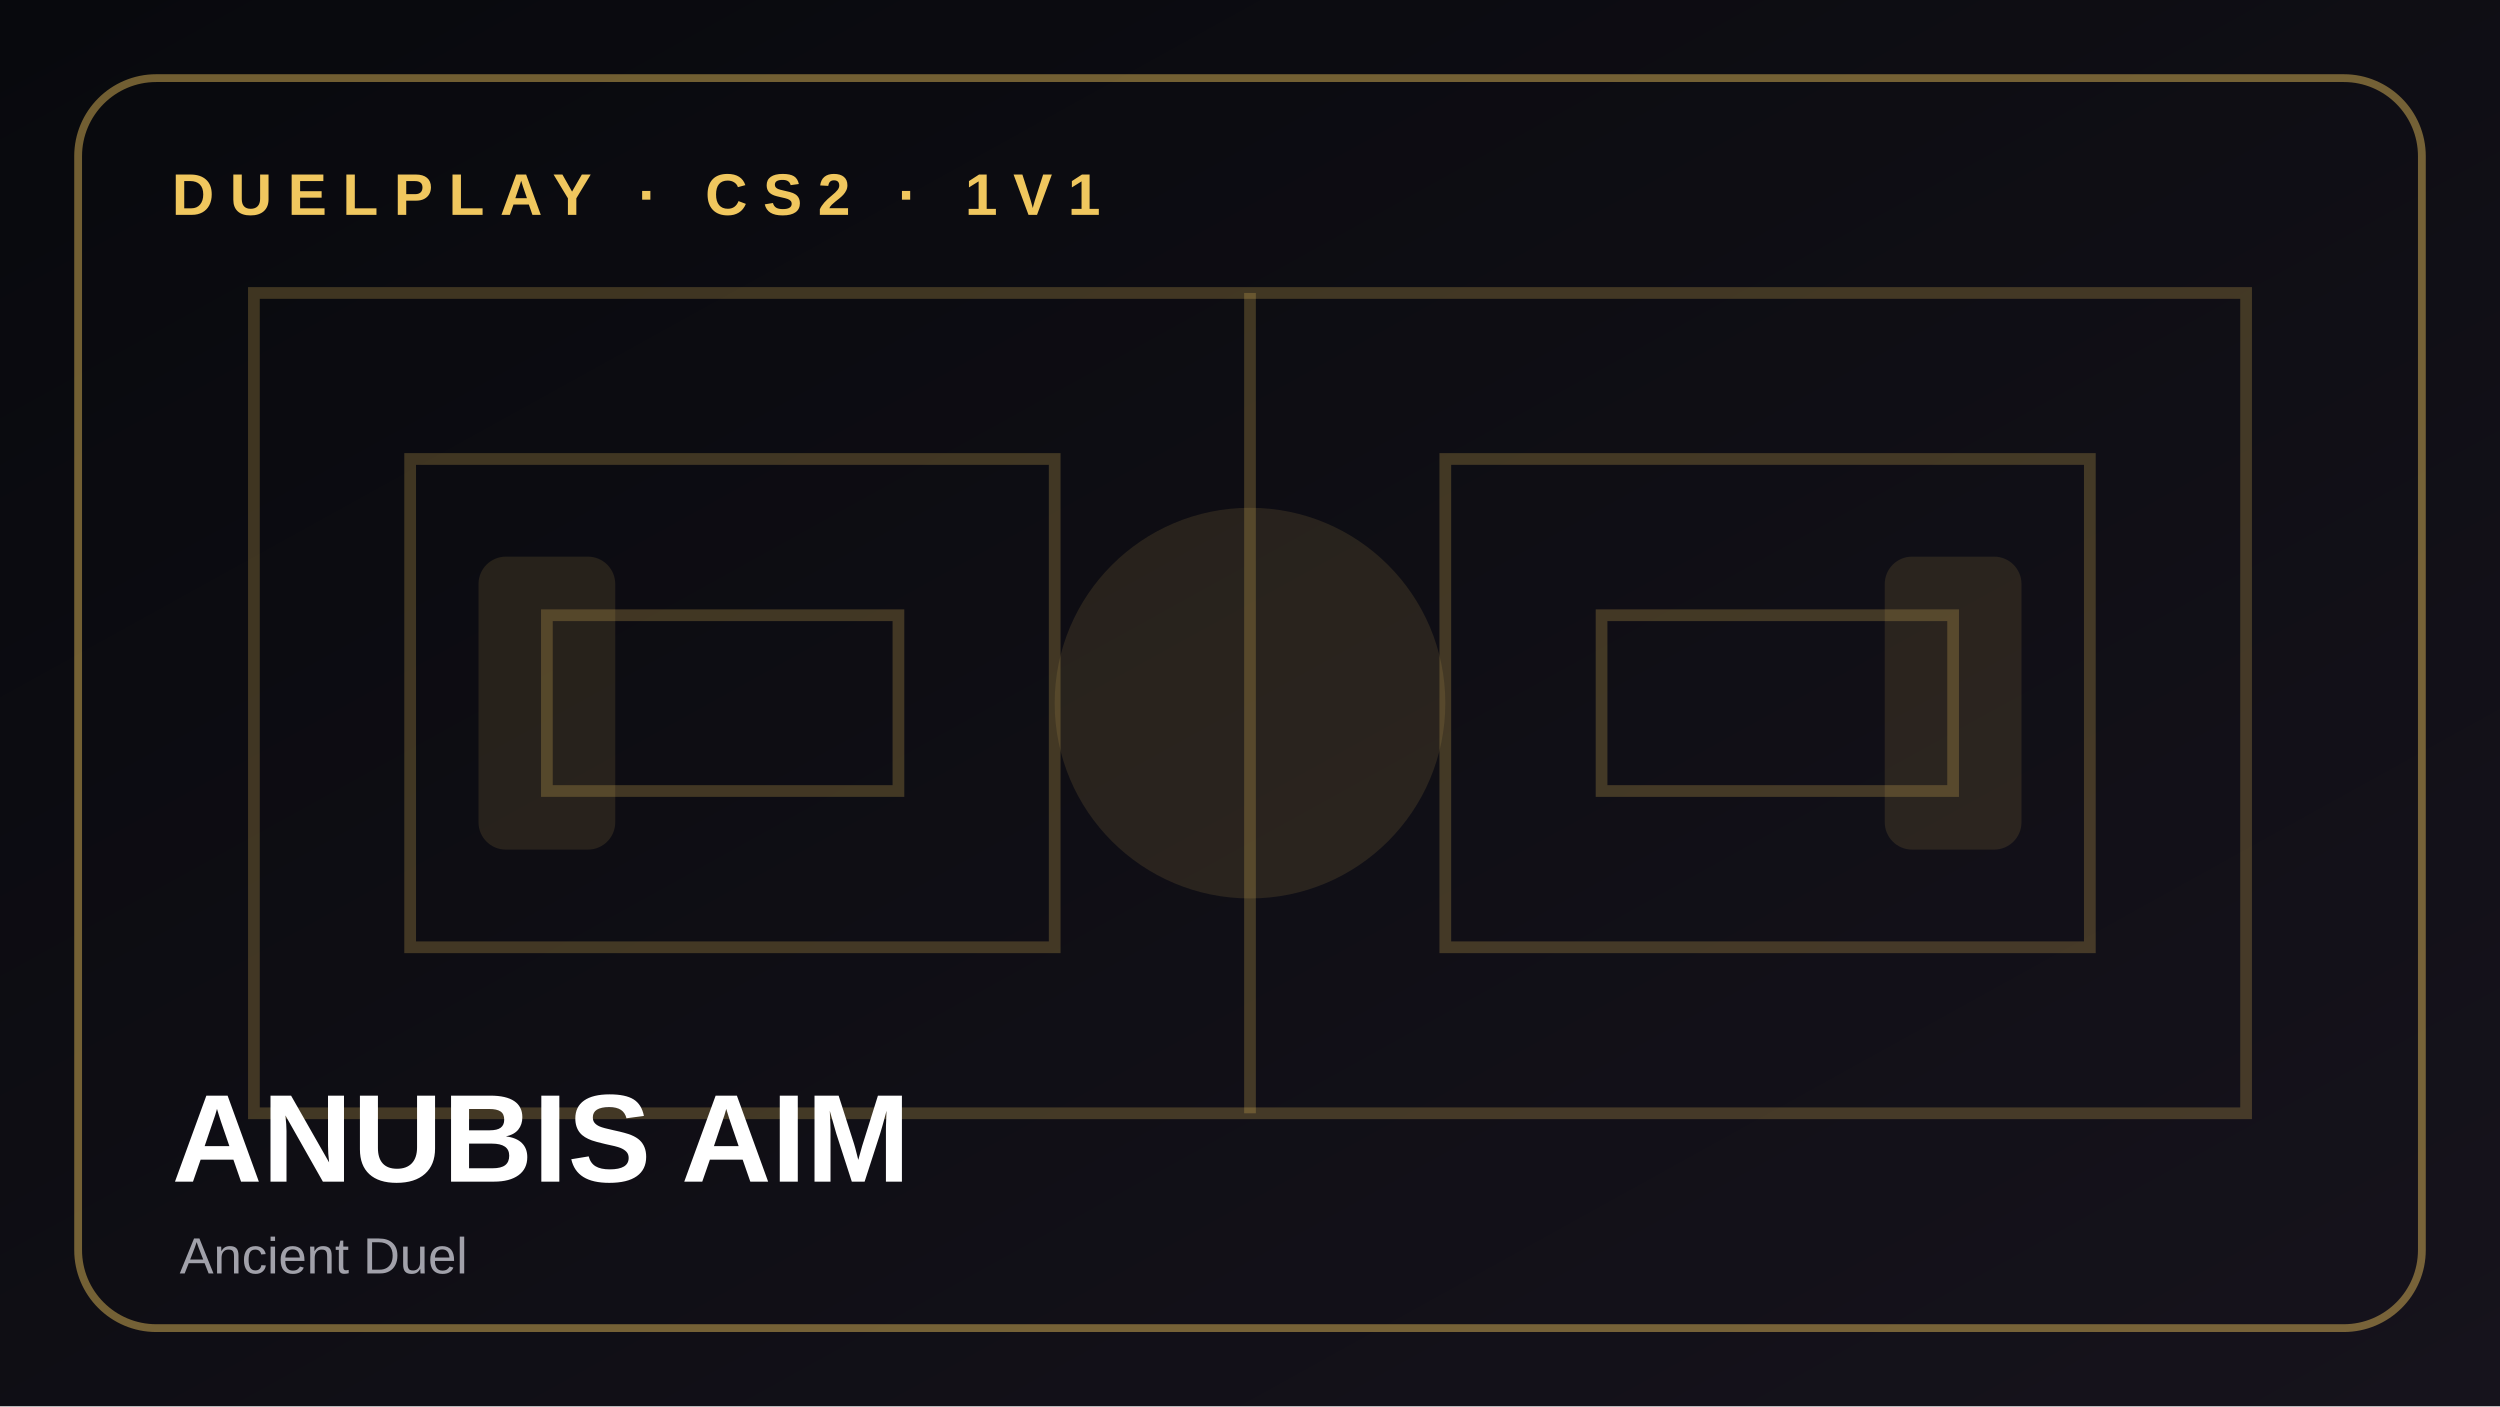
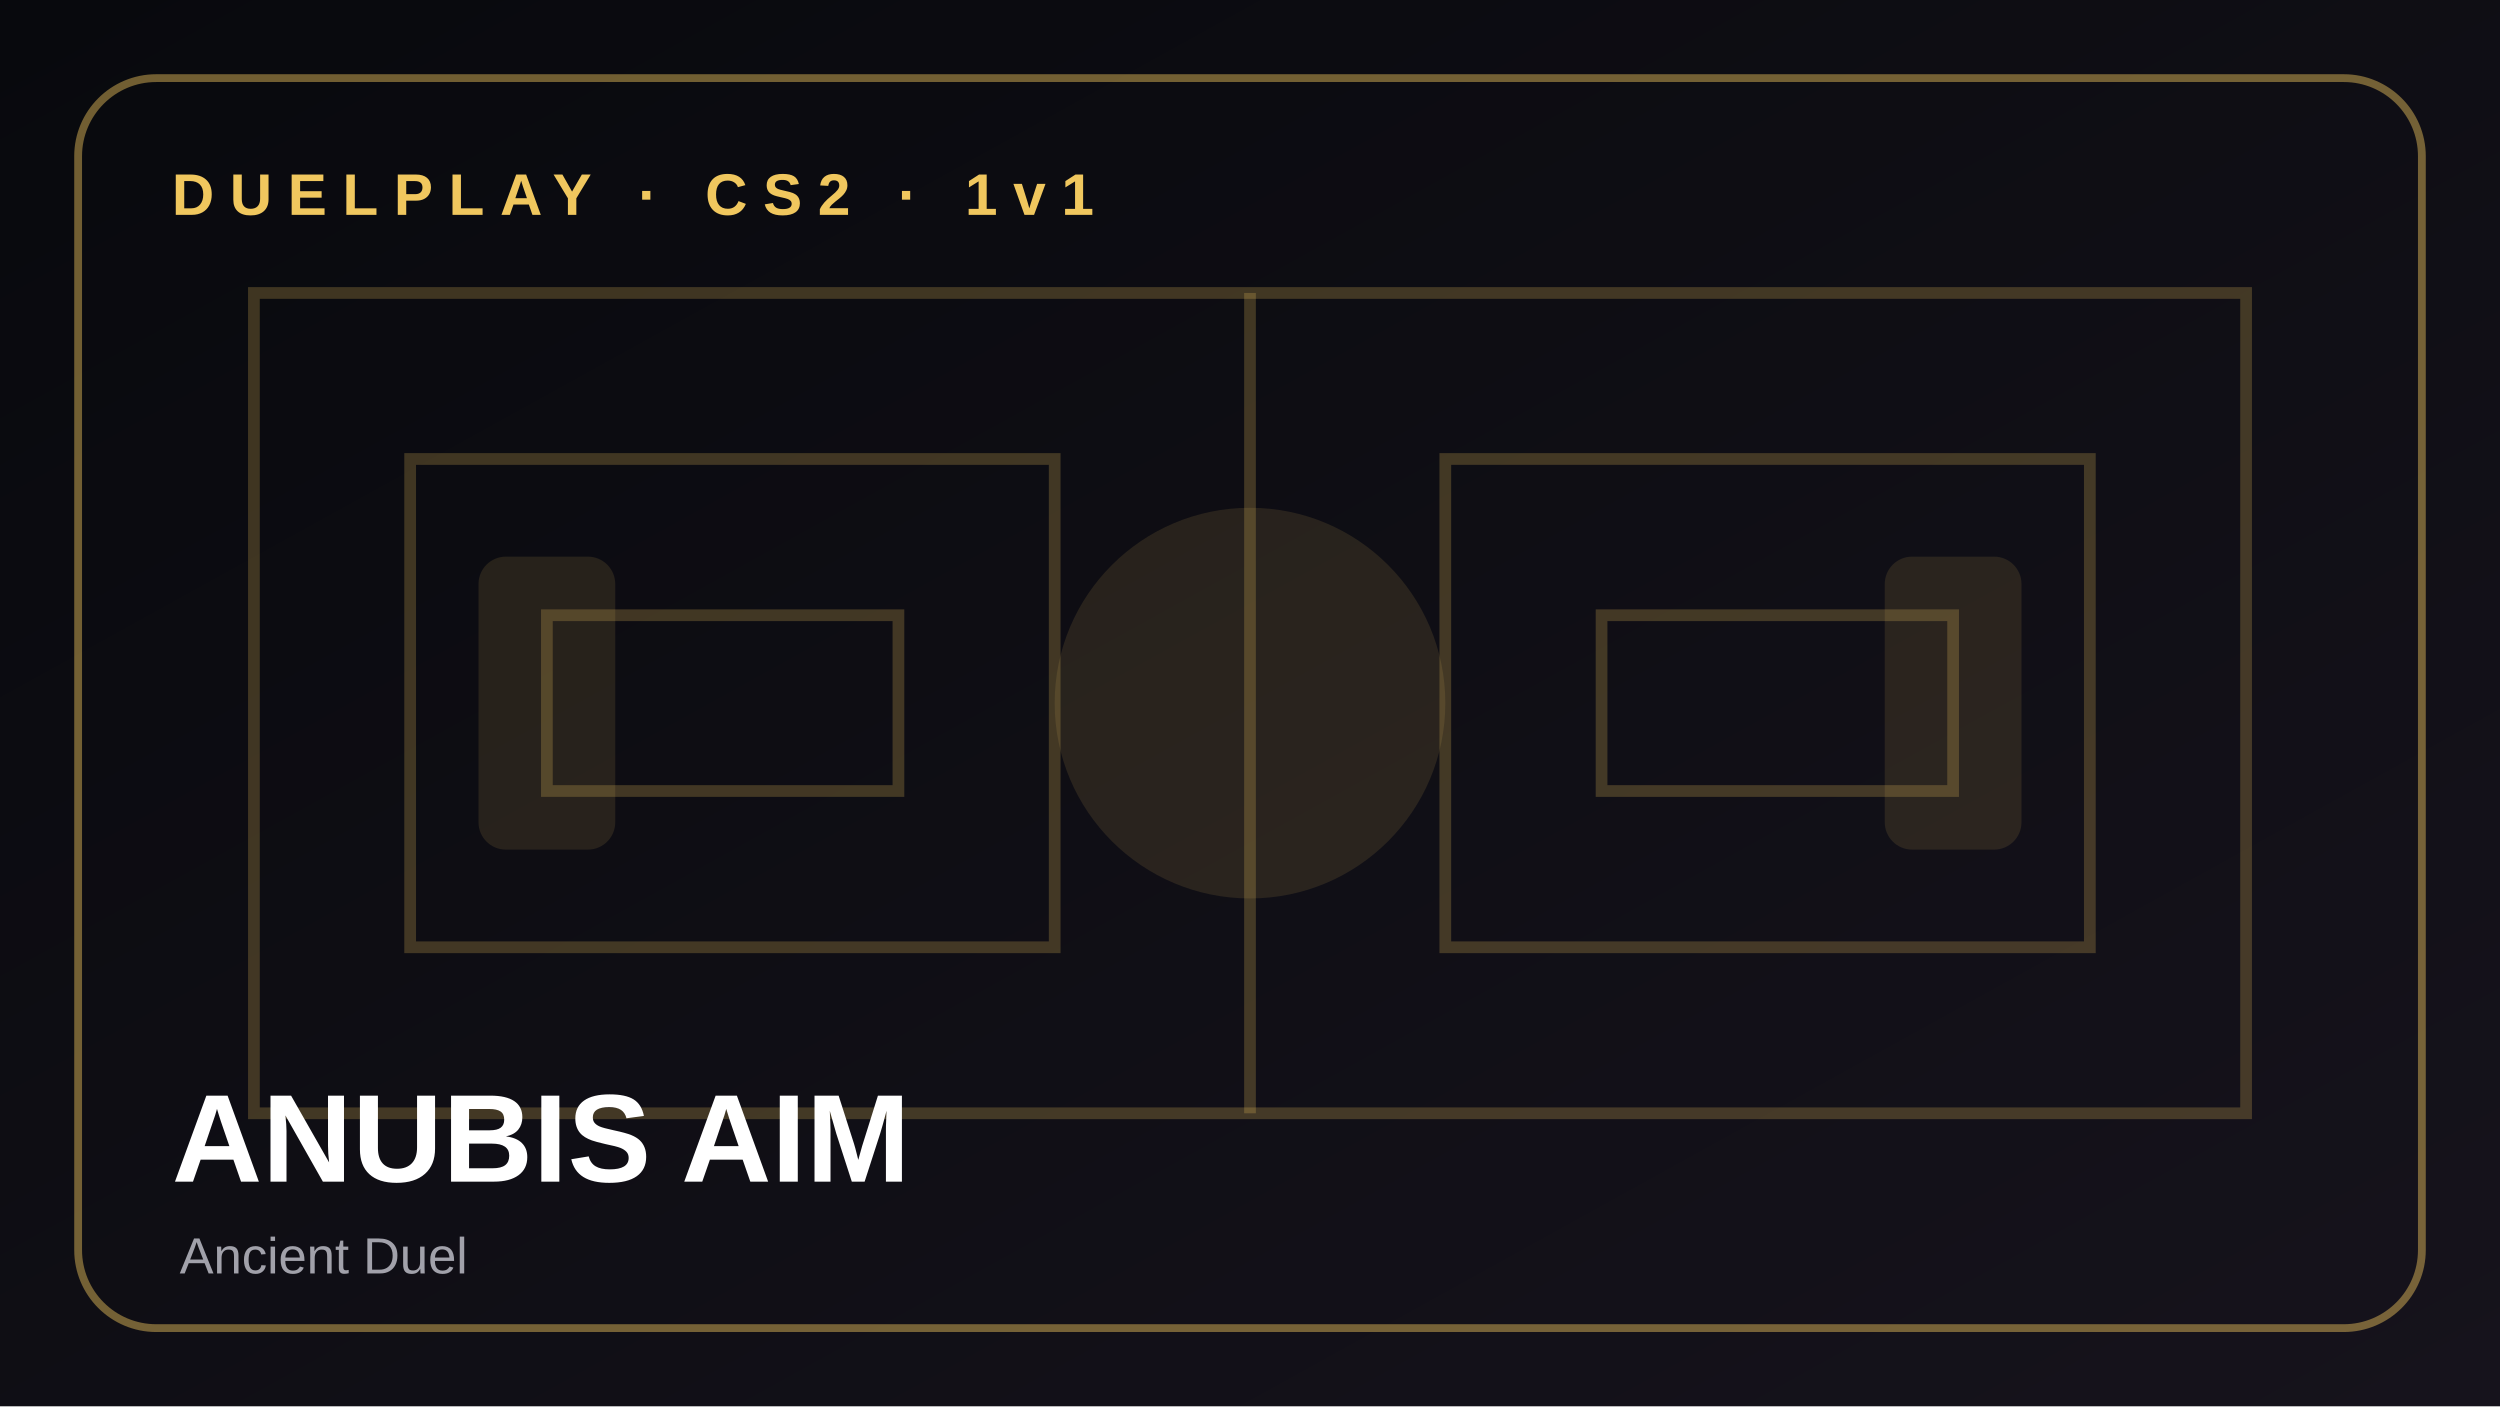
<svg xmlns="http://www.w3.org/2000/svg" viewBox="0 0 1280 720">
  <defs>
    <linearGradient id="g" x1="0" x2="1" y1="0" y2="1">
      <stop stop-color="#08090d" />
      <stop offset="1" stop-color="#16131c" />
    </linearGradient>
  </defs>
  <rect width="1280" height="720" fill="url(#g)" />
  <rect x="40" y="40" width="1200" height="640" rx="40" fill="none" stroke="#f0c75e" stroke-opacity=".45" stroke-width="4" />
  <g fill="none" stroke="#f0c75e" stroke-opacity=".23" stroke-width="6">
    <path d="M130 150h1020v420H130z" />
    <path d="M640 150v420" />
    <path d="M210 235h330v250H210z" />
    <path d="M740 235h330v250H740z" />
    <path d="M280 315h180v90H280z" />
    <path d="M820 315h180v90H820z" />
  </g>
  <g fill="#f0c75e" fill-opacity=".12">
    <circle cx="640" cy="360" r="100" />
    <rect x="245" y="285" width="70" height="150" rx="14" />
    <rect x="965" y="285" width="70" height="150" rx="14" />
  </g>
-   <text x="88" y="110" fill="#f0c75e" font-family="Arial, sans-serif" font-size="30" font-weight="700" letter-spacing="8">DUELPLAY · CS2 · 1V1</text>
+   <text x="88" y="110" fill="#f0c75e" font-family="Arial, sans-serif" font-size="30" font-weight="700" letter-spacing="8">DUELPLAY · CS2 · 1v1</text>
  <text x="88" y="605" fill="#fff" font-family="Arial, sans-serif" font-size="64" font-weight="900">ANUBIS AIM</text>
  <text x="92" y="652" fill="#a1a1aa" font-family="Arial, sans-serif" font-size="26">Ancient Duel</text>
</svg>
